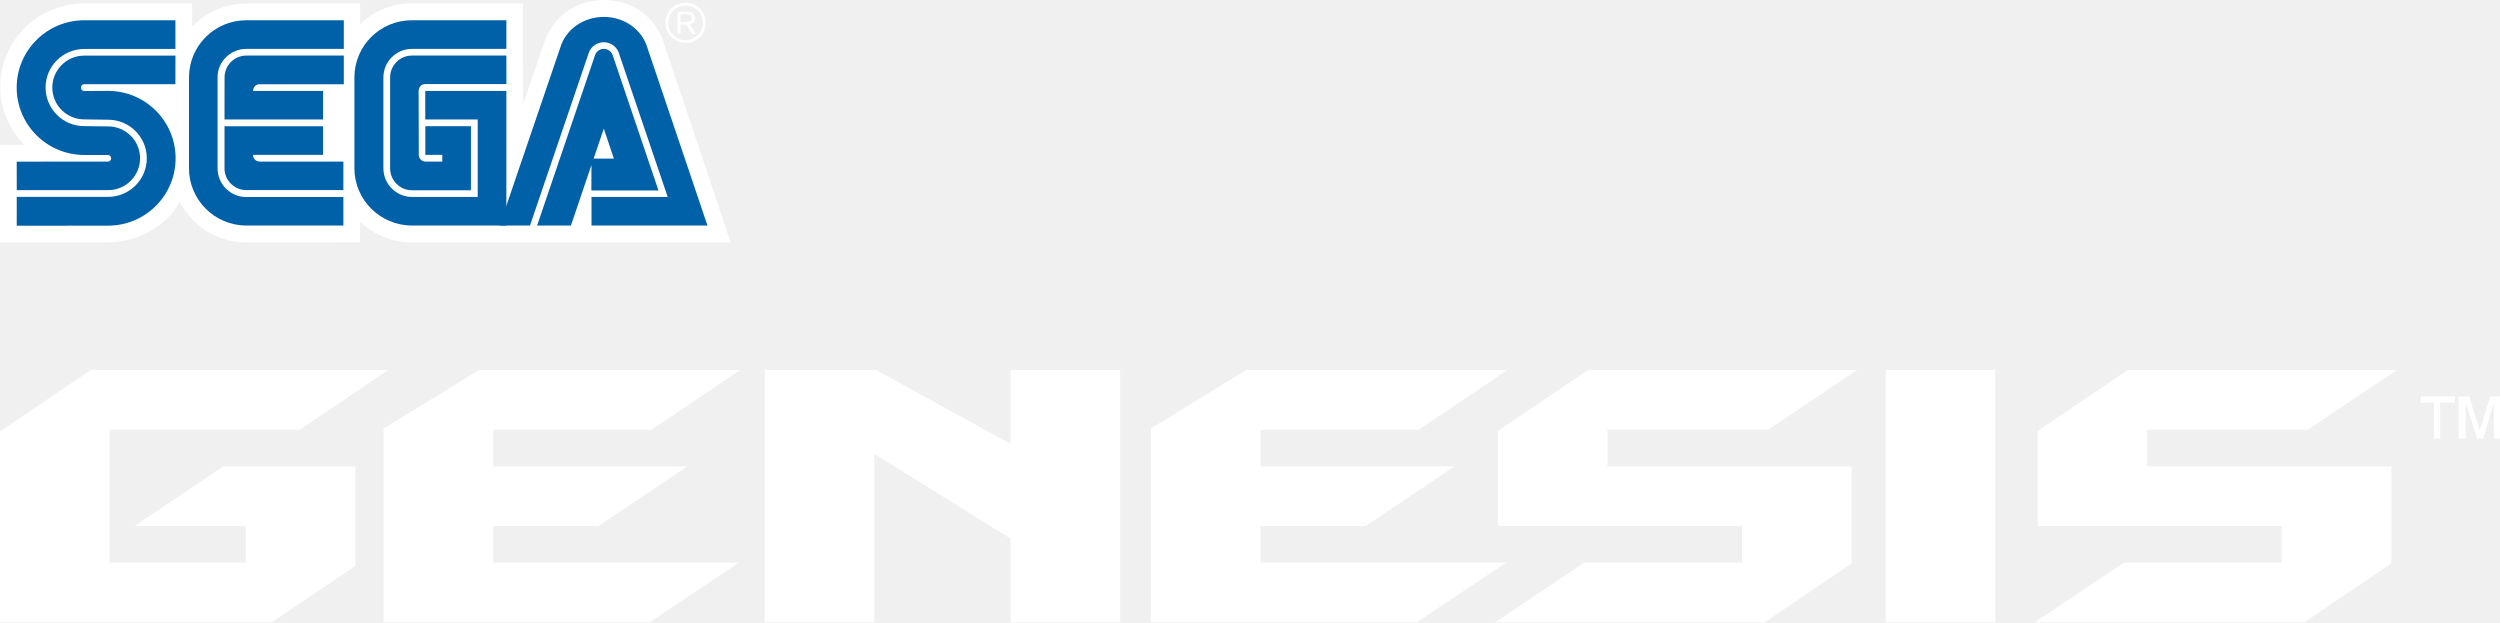
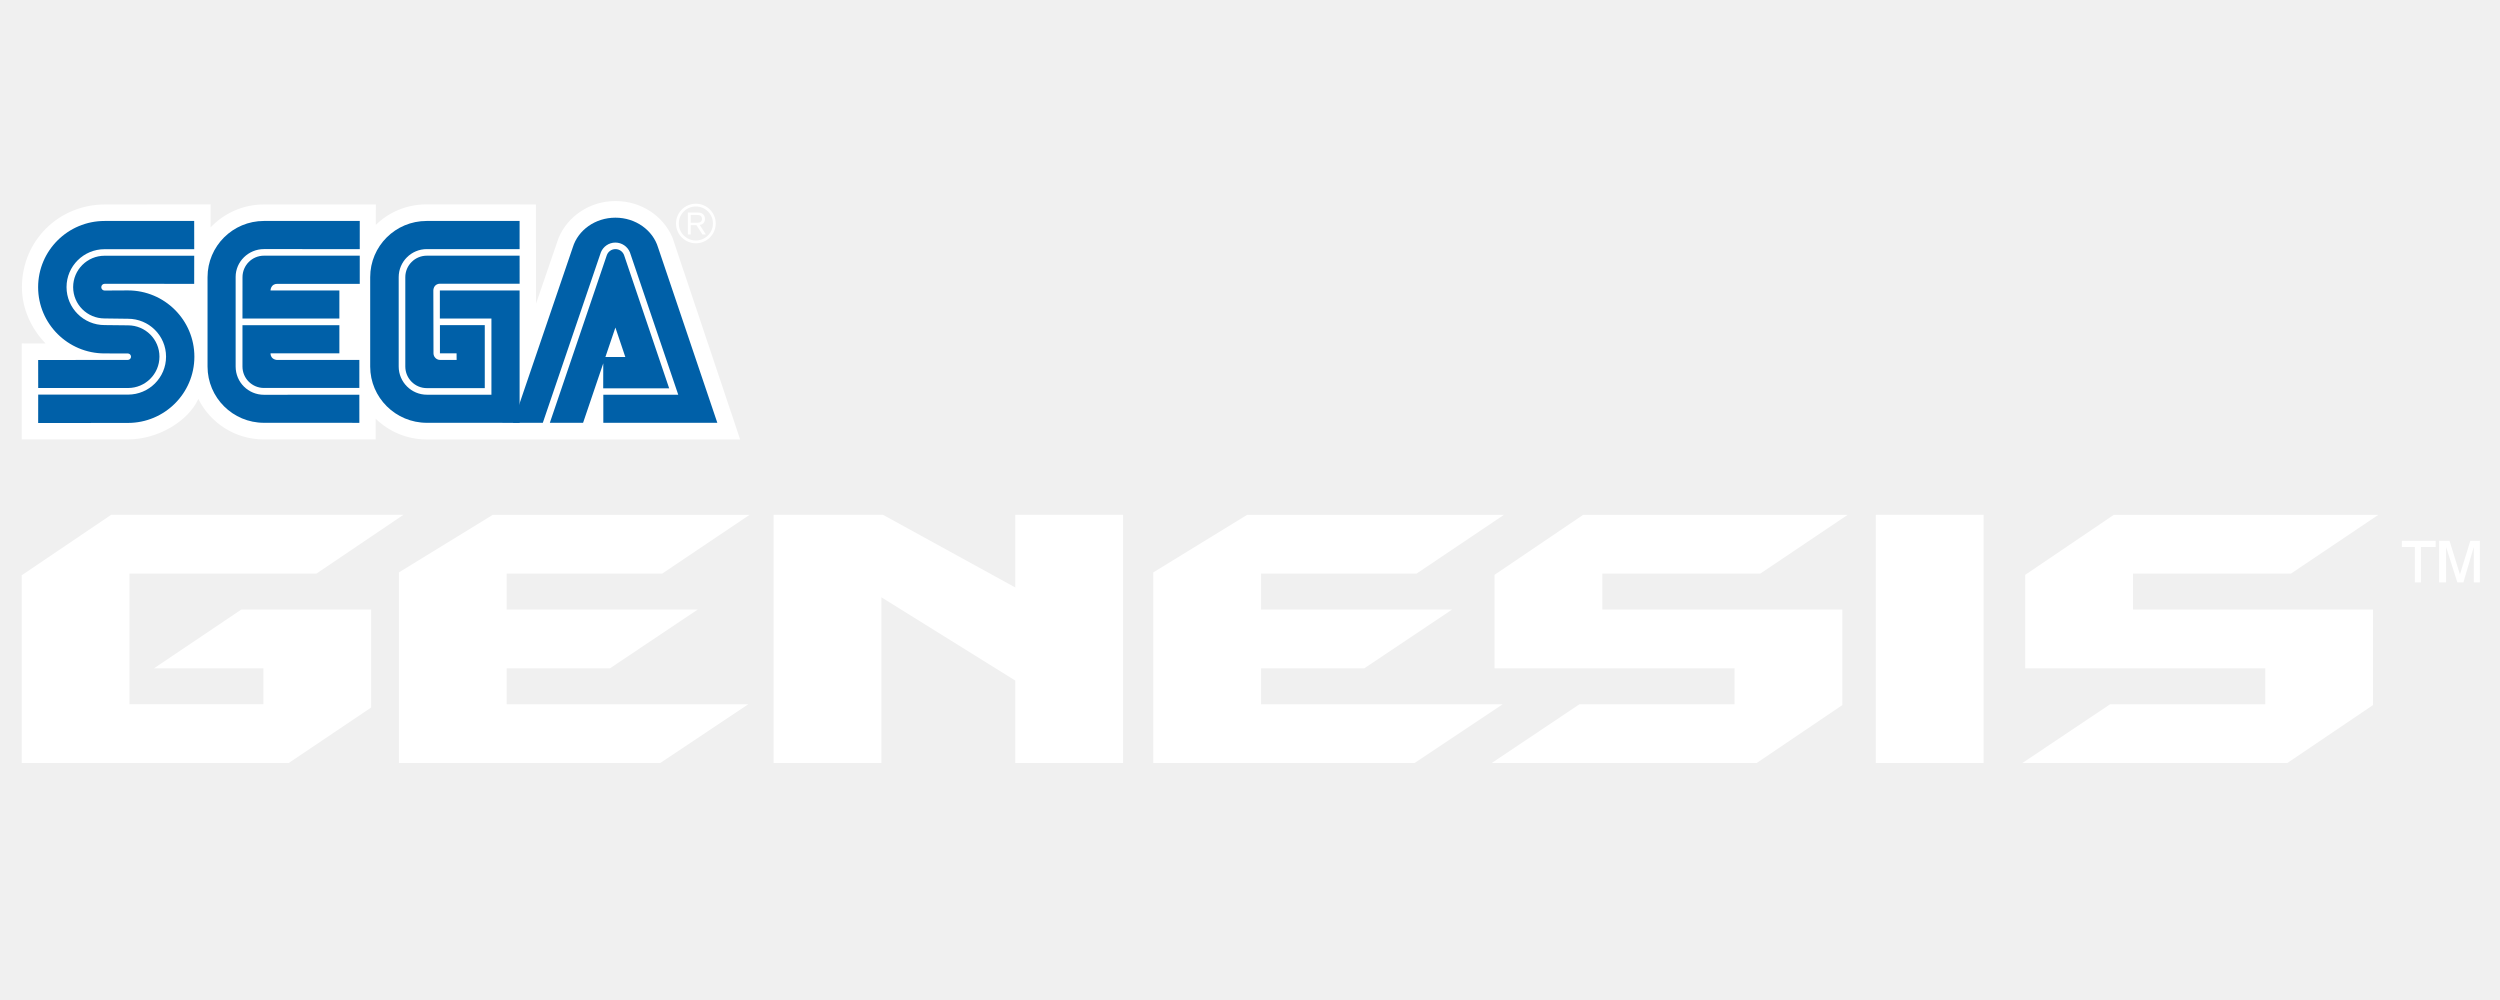
- <svg xmlns="http://www.w3.org/2000/svg" width="491.626" height="122.395" viewBox="0 0 491.626 122.395" version="1.1" id="svg44" style="fill:none">
-   <defs id="defs48" />
-   <path d="m 70.792,43.533 c 2.638,2.562 6.235,4.146 10.203,4.146 L 143.684,47.686 130.145,7.296 C 128.296,3.005 123.957,0 118.747,0 c -5.189,0 -9.592,3.103 -11.373,7.376 l -4.513,13.157 -0.018,-19.854 -21.892,-0.011 c -3.957,0 -7.514,1.544 -10.134,4.098 l 0.008,-4.081 H 48.41 c -4.175,0 -7.972,1.78 -10.628,4.578 V 0.669 l -21.126,0.018 C 7.536,0.679 0.055,7.808 0.044,17.234 c 0,4.364 1.907,8.321 4.72,11.253 L 0,28.479 V 47.679 l 21.285,-0.004 c 5.981,-0.007 11.907,-3.615 13.967,-7.939 l 0.062,-0.178 c 2.38,4.807 7.347,8.12 13.095,8.12 l 22.383,-0.004 v -4.142" id="path2" style="fill:#ffffff;stroke-width:1.039" />
-   <path d="M 3.288,44.394 21.238,44.376 c 7.344,0 13.295,-5.933 13.295,-13.244 0,-7.325 -5.951,-13.259 -13.295,-13.259 l -4.662,0.025 c -0.367,0 -0.665,-0.301 -0.665,-0.672 0,-0.371 0.298,-0.672 0.665,-0.672 l 17.917,0.004 0.007,-5.621 h -17.928 c -3.466,0 -6.286,2.816 -6.286,6.275 0,3.463 2.82,6.268 6.286,6.268 l 4.684,0.062 c 4.208,0 7.612,3.393 7.612,7.58 0,4.189 -3.404,7.59 -7.612,7.59 H 3.296 l -0.007,5.682" id="path4" style="fill:#0060a8;stroke-width:1.039" />
-   <path d="M 3.296,37.392 H 21.256 c 3.477,0 6.29,-2.805 6.29,-6.271 0,-3.463 -2.812,-6.264 -6.29,-6.264 l -4.684,-0.051 c -4.2,0 -7.609,-3.397 -7.609,-7.594 0,-4.186 3.408,-7.583 7.609,-7.583 l 17.928,-0.004 -0.007,-5.642 H 16.576 c -7.336,0 -13.295,5.926 -13.295,13.244 0,7.318 5.959,13.248 13.295,13.248 l 4.636,0.007 c 0.353,0 0.65,0.287 0.65,0.65 0,0.356 -0.298,0.643 -0.65,0.643 l -17.924,0.014 0.007,5.603" id="path6" style="fill:#0060a8;stroke-width:1.039" />
-   <path d="m 48.449,38.748 c -3.114,0 -5.665,-2.482 -5.665,-5.651 V 15.166 c 0,-3.049 2.551,-5.556 5.665,-5.556 l 19.159,0.003 V 3.982 H 48.449 c -6.235,0 -11.285,5.032 -11.285,11.246 V 33.098 c 0,6.214 5.05,11.253 11.285,11.253 l 19.079,0.007 -0.004,-5.618 -19.076,0.006" id="path8" style="fill:#0060a8;stroke-width:1.039" />
-   <path d="m 44.158,15.228 c 0,-2.376 1.912,-4.302 4.291,-4.302 h 19.159 v 5.639 H 51.102 c -1.322,0 -1.341,1.312 -1.341,1.312 h 13.771 v 5.614 H 44.151 l 0.007,-8.263" id="path10" style="fill:#0060a8;stroke-width:1.039" />
-   <path d="m 48.449,37.382 c -2.373,0 -4.299,-1.915 -4.299,-4.284 V 24.828 h 19.381 v 5.625 H 49.761 c 0.018,1.322 1.34,1.329 1.34,1.329 H 67.528 l -0.004,5.592 -19.075,0.007" id="path12" style="fill:#0060a8;stroke-width:1.039" />
-   <path d="m 81.035,38.733 c -3.103,0 -5.639,-2.529 -5.639,-5.636 V 15.228 c 0,-3.11 2.518,-5.618 5.624,-5.618 H 99.577 V 3.982 H 80.977 c -6.232,0 -11.282,5.032 -11.282,11.246 v 17.87 c 0,6.214 5.094,11.253 11.326,11.253 l 18.557,0.007 V 17.877 H 83.629 v 5.614 h 10.312 v 15.242 h -12.906" id="path14" style="fill:#0060a8;stroke-width:1.039" />
-   <path d="m 76.718,33.097 c 0,2.381 1.926,4.317 4.302,4.317 H 92.611 V 24.82 h -8.968 v 5.632 h 3.328 l 0.011,1.322 h -3.313 c -0.723,0 -1.315,-0.599 -1.315,-1.322 l -0.03,-12.58 c 0,0 -0.004,-1.308 1.33,-1.34 h 15.929 l -0.007,-5.61 -18.557,0.004 c -2.376,0 -4.302,1.926 -4.302,4.302 V 33.097" id="path16" style="fill:#0060a8;stroke-width:1.039" />
-   <path d="m 117.013,10.842 c 0.25,-0.716 0.93,-1.231 1.734,-1.231 0.803,0 1.489,0.516 1.733,1.231 l 9.008,26.612 h -13.191 l 0.015,-6.26 h 4.408 l -1.984,-5.897 -6.464,19.057 h -6.649 l 11.391,-33.511" id="path18" style="fill:#0060a8;stroke-width:1.039" />
-   <path d="m 131.304,38.733 h -14.984 v 5.62 H 139.123 L 127.264,9.265 c -1.039,-3.423 -4.465,-5.94 -8.521,-5.94 -4.062,0 -7.477,2.507 -8.524,5.926 L 98.25,44.354 h 5.97 l 11.62,-34.122 c 0.472,-1.13 1.585,-1.926 2.893,-1.926 1.301,0 2.42,0.796 2.896,1.919 l 9.676,28.508" id="path20" style="fill:#0060a8;stroke-width:1.039" />
-   <path d="m 137.635,7.289 c -0.749,0.745 -1.748,1.159 -2.809,1.159 -1.057,0 -2.053,-0.414 -2.798,-1.159 -0.756,-0.752 -1.169,-1.744 -1.169,-2.805 0,-2.18 1.784,-3.95 3.967,-3.95 1.061,0 2.06,0.414 2.809,1.155 0.747,0.752 1.166,1.74 1.166,2.794 0,1.061 -0.419,2.053 -1.166,2.805 z M 132.416,2.079 c -0.65,0.643 -0.999,1.501 -0.999,2.405 0,0.912 0.348,1.766 0.999,2.409 0.646,0.643 1.504,0.996 2.409,0.996 1.886,0 3.42,-1.526 3.42,-3.404 0,-0.905 -0.357,-1.762 -1,-2.405 -0.646,-0.643 -1.504,-0.992 -2.42,-0.992 -0.904,0 -1.762,0.349 -2.409,0.992 z" id="path22" style="clip-rule:evenodd;fill:#ffffff;fill-rule:evenodd;stroke-width:1.039" />
-   <path d="M 133.808,6.686 V 4.818 h 1.134 l 1.203,1.867 h 0.694 l -1.236,-1.904 c 0.006,-0.001 0.013,-0.003 0.022,-0.004 0.242,-0.049 1.025,-0.206 1.025,-1.198 0,-0.407 -0.138,-0.774 -0.469,-1.018 -0.336,-0.254 -0.689,-0.258 -1.286,-0.265 -0.01,-1.04e-4 -0.02,-2.19e-4 -0.03,-3.43e-4 h -1.631 v 4.389 z m 1.166,-2.351 h -1.166 V 2.784 h 1.134 c 0.011,0 0.024,-1.1e-5 0.035,-2.1e-5 0.322,-2.39e-4 0.601,-4.47e-4 0.822,0.185 0.25,0.204 0.262,0.498 0.262,0.614 0,0.319 -0.146,0.61 -0.552,0.708 -0.175,0.044 -0.349,0.044 -0.535,0.044 z" id="path24" style="clip-rule:evenodd;fill:#ffffff;fill-rule:evenodd;stroke-width:1.039" />
-   <path d="m 316.119,91.698 h 48.006 V 110.803 l -17.141,11.592 h -52.99 l 17.554,-11.758 h 31.021 v -7.183 H 294.563 V 84.755 l 17.72,-11.998 h 52.904 l -17.475,11.753 h -31.594 z" id="path26" style="clip-rule:evenodd;fill:#ffffff;fill-rule:evenodd;stroke-width:1.039" />
-   <path d="m 370.822,72.757 h 21.553 v 49.639 h -21.553 z" id="path28" style="clip-rule:evenodd;fill:#ffffff;fill-rule:evenodd;stroke-width:1.039" />
-   <path d="m 422.254,91.698 h 48.007 V 110.803 l -17.149,11.592 h -52.983 l 17.554,-11.758 h 31.025 v -7.183 H 400.702 V 84.755 l 17.715,-11.998 h 52.908 l -17.476,11.753 H 422.254 Z" id="path30" style="clip-rule:evenodd;fill:#ffffff;fill-rule:evenodd;stroke-width:1.039" />
-   <path d="m 247.868,110.637 v -7.183 h 20.649 L 286.072,91.698 h -38.203 v -7.188 h 31.1 l 17.475,-11.753 h -51.354 l -18.777,11.514 V 122.395 h 52.254 l 17.632,-11.758 z" id="path32" style="clip-rule:evenodd;fill:#ffffff;fill-rule:evenodd;stroke-width:1.039" />
-   <path d="m 96.991,110.637 v -7.183 H 117.647 L 135.198,91.698 H 96.991 v -7.188 h 31.103 l 17.473,-11.753 H 94.213 L 75.438,84.271 V 122.395 h 52.25 l 17.636,-11.758 z" id="path34" style="clip-rule:evenodd;fill:#ffffff;fill-rule:evenodd;stroke-width:1.039" />
-   <path d="M 198.717,105.904 171.938,89.247 V 122.395 H 150.384 V 72.757 h 21.879 l 26.454,14.531 v -14.531 h 21.556 v 49.639 h -21.556 z" id="path36" style="clip-rule:evenodd;fill:#ffffff;fill-rule:evenodd;stroke-width:1.039" />
-   <path d="m 21.552,84.51 v 26.127 h 26.778 v -7.183 H 26.451 L 43.923,91.698 H 69.886 V 111.294 L 53.392,122.395 H 0 V 84.843 l 17.878,-12.086 h 58.457 l -17.39,11.753 z" id="path38" style="clip-rule:evenodd;fill:#ffffff;fill-rule:evenodd;stroke-width:1.039" />
-   <path d="m 478.634,86.268 v -7.077 h -2.598 v -1.238 h 6.756 v 1.238 h -2.945 v 7.077 z" id="path40" style="fill:#ffffff;stroke-width:1.039" />
-   <path d="m 483.485,86.268 v -8.315 h 2.079 l 2.079,6.723 2.079,-6.723 h 1.905 v 8.315 h -1.213 v -7.077 l -2.079,7.077 h -1.212 l -2.252,-7.077 v 7.077 z" id="path42" style="fill:#ffffff;stroke-width:1.039" />
+ <svg xmlns="http://www.w3.org/2000/svg" width="500" height="200" viewBox="0 0 500 200" version="1.1" id="svg95">
+   <defs id="defs99" />
+   <path d="m 75.136,83.743 c 2.638,2.562 6.235,4.146 10.203,4.146 l 62.689,0.007 -13.539,-40.391 c -1.849,-4.291 -6.187,-7.296 -11.398,-7.296 -5.189,0 -9.592,3.103 -11.373,7.376 l -4.513,13.157 -0.018,-19.854 -21.892,-0.011 c -3.957,0 -7.514,1.544 -10.134,4.098 l 0.008,-4.081 h -22.415 c -4.175,0 -7.972,1.78 -10.628,4.578 v -4.596 l -21.126,0.018 c -9.12,-0.008 -16.601,7.121 -16.612,16.547 0,4.364 1.907,8.321 4.72,11.253 l -4.763,-0.008 v 19.2 l 21.285,-0.004 c 5.981,-0.007 11.907,-3.615 13.967,-7.939 l 0.062,-0.178 c 2.38,4.807 7.347,8.12 13.095,8.12 l 22.383,-0.004 v -4.142" id="path2" style="fill:#ffffff;stroke-width:1.039" />
+   <path d="m 7.632,84.604 17.949,-0.018 c 7.344,0 13.295,-5.933 13.295,-13.244 0,-7.325 -5.951,-13.259 -13.295,-13.259 l -4.662,0.025 c -0.367,0 -0.665,-0.301 -0.665,-0.672 0,-0.371 0.298,-0.672 0.665,-0.672 l 17.917,0.004 0.007,-5.621 h -17.928 c -3.466,0 -6.286,2.816 -6.286,6.275 0,3.463 2.82,6.268 6.286,6.268 l 4.684,0.062 c 4.208,0 7.612,3.393 7.612,7.58 0,4.189 -3.404,7.59 -7.612,7.59 H 7.639 l -0.007,5.682" id="path4" style="fill:#0060a8;stroke-width:1.039" />
+   <path d="M 7.639,77.602 H 25.6 c 3.477,0 6.29,-2.805 6.29,-6.271 0,-3.463 -2.812,-6.264 -6.29,-6.264 l -4.684,-0.051 c -4.2,0 -7.609,-3.397 -7.609,-7.594 0,-4.186 3.408,-7.583 7.609,-7.583 l 17.928,-0.004 -0.007,-5.642 h -17.917 c -7.336,0 -13.295,5.926 -13.295,13.244 0,7.318 5.959,13.248 13.295,13.248 l 4.636,0.007 c 0.353,0 0.65,0.287 0.65,0.65 0,0.356 -0.298,0.643 -0.65,0.643 l -17.924,0.014 0.007,5.603" id="path6" style="fill:#0060a8;stroke-width:1.039" />
+   <path d="m 52.793,78.957 c -3.114,0 -5.665,-2.482 -5.665,-5.651 v -17.931 c 0,-3.049 2.551,-5.556 5.665,-5.556 l 19.159,0.003 v -5.631 h -19.159 c -6.235,0 -11.285,5.032 -11.285,11.246 v 17.87 c 0,6.214 5.05,11.253 11.285,11.253 l 19.079,0.007 -0.004,-5.618 -19.076,0.006" id="path8" style="fill:#0060a8;stroke-width:1.039" />
+   <path d="m 48.501,55.438 c 0,-2.376 1.912,-4.302 4.291,-4.302 h 19.159 v 5.639 h -16.507 c -1.322,0 -1.341,1.312 -1.341,1.312 h 13.771 v 5.614 h -19.381 l 0.007,-8.263" id="path10" style="fill:#0060a8;stroke-width:1.039" />
+   <path d="m 52.793,77.592 c -2.373,0 -4.299,-1.915 -4.299,-4.284 v -8.27 h 19.381 v 5.625 h -13.771 c 0.018,1.322 1.34,1.329 1.34,1.329 h 16.427 l -0.004,5.592 -19.075,0.007" id="path12" style="fill:#0060a8;stroke-width:1.039" />
+   <path d="m 85.378,78.943 c -3.103,0 -5.639,-2.529 -5.639,-5.636 v -17.869 c 0,-3.11 2.518,-5.618 5.624,-5.618 h 18.557 v -5.628 H 85.32 c -6.232,0 -11.282,5.032 -11.282,11.246 v 17.87 c 0,6.214 5.094,11.253 11.326,11.253 l 18.557,0.007 V 58.087 H 87.973 v 5.614 h 10.312 v 15.242 h -12.906" id="path14" style="fill:#0060a8;stroke-width:1.039" />
+   <path d="m 81.062,73.307 c 0,2.381 1.926,4.317 4.302,4.317 h 11.591 v -12.594 h -8.968 v 5.632 h 3.328 l 0.011,1.322 h -3.313 c -0.723,0 -1.315,-0.599 -1.315,-1.322 l -0.03,-12.579 c 0,0 -0.004,-1.308 1.33,-1.34 h 15.929 l -0.007,-5.61 -18.557,0.004 c -2.376,0 -4.302,1.926 -4.302,4.302 v 17.869" id="path16" style="fill:#0060a8;stroke-width:1.039" />
+   <path d="m 121.357,51.052 c 0.25,-0.716 0.93,-1.231 1.734,-1.231 0.803,0 1.489,0.516 1.733,1.231 l 9.008,26.612 H 120.641 l 0.015,-6.26 h 4.408 l -1.984,-5.897 -6.464,19.057 h -6.649 l 11.391,-33.511" id="path18" style="fill:#0060a8;stroke-width:1.039" />
+   <path d="m 135.647,78.943 h -14.984 v 5.62 h 22.803 L 131.607,49.475 c -1.039,-3.423 -4.465,-5.94 -8.521,-5.94 -4.062,0 -7.477,2.507 -8.524,5.926 l -11.969,35.103 h 5.97 l 11.62,-34.122 c 0.472,-1.13 1.585,-1.926 2.893,-1.926 1.301,0 2.42,0.796 2.896,1.919 l 9.676,28.508" id="path20" style="fill:#0060a8;stroke-width:1.039" />
+   <path d="m 141.978,47.499 c -0.749,0.745 -1.748,1.159 -2.809,1.159 -1.057,0 -2.053,-0.414 -2.798,-1.159 -0.756,-0.752 -1.169,-1.744 -1.169,-2.805 0,-2.18 1.784,-3.95 3.967,-3.95 1.061,0 2.06,0.414 2.809,1.155 0.747,0.752 1.166,1.74 1.166,2.794 0,1.061 -0.419,2.053 -1.166,2.805 z m -5.219,-5.21 c -0.65,0.643 -0.999,1.501 -0.999,2.405 0,0.912 0.348,1.766 0.999,2.409 0.646,0.643 1.504,0.996 2.409,0.996 1.886,0 3.42,-1.526 3.42,-3.404 0,-0.905 -0.357,-1.762 -1,-2.405 -0.646,-0.643 -1.504,-0.992 -2.42,-0.992 -0.904,0 -1.762,0.349 -2.409,0.992 z" id="path22" style="clip-rule:evenodd;fill:#ffffff;fill-rule:evenodd;stroke-width:1.039" />
+   <path d="m 138.151,46.895 v -1.867 h 1.134 l 1.203,1.867 h 0.694 l -1.236,-1.904 c 0.006,-10e-4 0.013,-0.003 0.022,-0.004 0.242,-0.049 1.025,-0.206 1.025,-1.198 0,-0.407 -0.138,-0.774 -0.469,-1.018 -0.336,-0.254 -0.689,-0.258 -1.286,-0.265 -0.01,-10e-5 -0.02,-2.2e-4 -0.03,-3.4e-4 h -1.631 v 4.389 z m 1.166,-2.351 h -1.166 v -1.551 h 1.134 c 0.011,0 0.024,-1e-5 0.035,-2e-5 0.322,-2.4e-4 0.601,-4.4e-4 0.822,0.185 0.25,0.204 0.262,0.498 0.262,0.614 0,0.319 -0.146,0.61 -0.552,0.708 -0.175,0.044 -0.349,0.044 -0.535,0.044 z" id="path24" style="clip-rule:evenodd;fill:#ffffff;fill-rule:evenodd;stroke-width:1.039" />
+   <path d="m 320.463,121.908 h 48.006 v 19.105 l -17.141,11.592 h -52.99 l 17.554,-11.758 h 31.021 v -7.183 h -48.006 v -18.699 l 17.72,-11.998 h 52.904 l -17.475,11.753 h -31.594 z" id="path26" style="clip-rule:evenodd;fill:#ffffff;fill-rule:evenodd;stroke-width:1.039" />
+   <path d="m 375.166,102.966 h 21.553 v 49.639 H 375.166 Z" id="path28" style="clip-rule:evenodd;fill:#ffffff;fill-rule:evenodd;stroke-width:1.039" />
+   <path d="m 426.598,121.908 h 48.007 v 19.105 l -17.149,11.592 h -52.983 l 17.554,-11.758 h 31.025 v -7.183 h -48.007 v -18.699 l 17.715,-11.998 h 52.908 l -17.476,11.753 h -31.594 z" id="path30" style="clip-rule:evenodd;fill:#ffffff;fill-rule:evenodd;stroke-width:1.039" />
+   <path d="m 252.212,140.847 v -7.183 h 20.649 l 17.554,-11.756 h -38.203 v -7.188 h 31.1 l 17.475,-11.753 h -51.354 l -18.777,11.514 v 38.125 h 52.254 l 17.632,-11.758 z" id="path32" style="clip-rule:evenodd;fill:#ffffff;fill-rule:evenodd;stroke-width:1.039" />
+   <path d="m 101.335,140.847 v -7.183 h 20.656 l 17.551,-11.756 h -38.207 v -7.188 h 31.103 l 17.473,-11.753 H 98.557 l -18.775,11.514 v 38.125 H 132.032 l 17.636,-11.758 z" id="path34" style="clip-rule:evenodd;fill:#ffffff;fill-rule:evenodd;stroke-width:1.039" />
+   <path d="m 203.06,136.114 -26.779,-16.657 v 33.148 h -21.555 v -49.639 h 21.879 l 26.454,14.531 v -14.531 h 21.556 v 49.639 h -21.556 z" id="path36" style="clip-rule:evenodd;fill:#ffffff;fill-rule:evenodd;stroke-width:1.039" />
+   <path d="m 25.896,114.719 v 26.127 h 26.778 v -7.183 h -21.88 l 17.472,-11.756 h 25.963 v 19.596 l -16.494,11.102 H 4.344 V 115.053 L 22.222,102.966 h 58.457 l -17.39,11.753 z" id="path38" style="clip-rule:evenodd;fill:#ffffff;fill-rule:evenodd;stroke-width:1.039" />
+   <path d="m 482.978,116.478 v -7.077 h -2.598 v -1.238 h 6.756 v 1.238 h -2.945 v 7.077 z" id="path40" style="fill:#ffffff;stroke-width:1.039" />
+   <path d="m 487.829,116.478 v -8.315 h 2.079 l 2.079,6.723 2.079,-6.723 h 1.905 v 8.315 h -1.213 v -7.077 l -2.079,7.077 h -1.212 l -2.252,-7.077 v 7.077 z" id="path42" style="fill:#ffffff;stroke-width:1.039" />
</svg>
